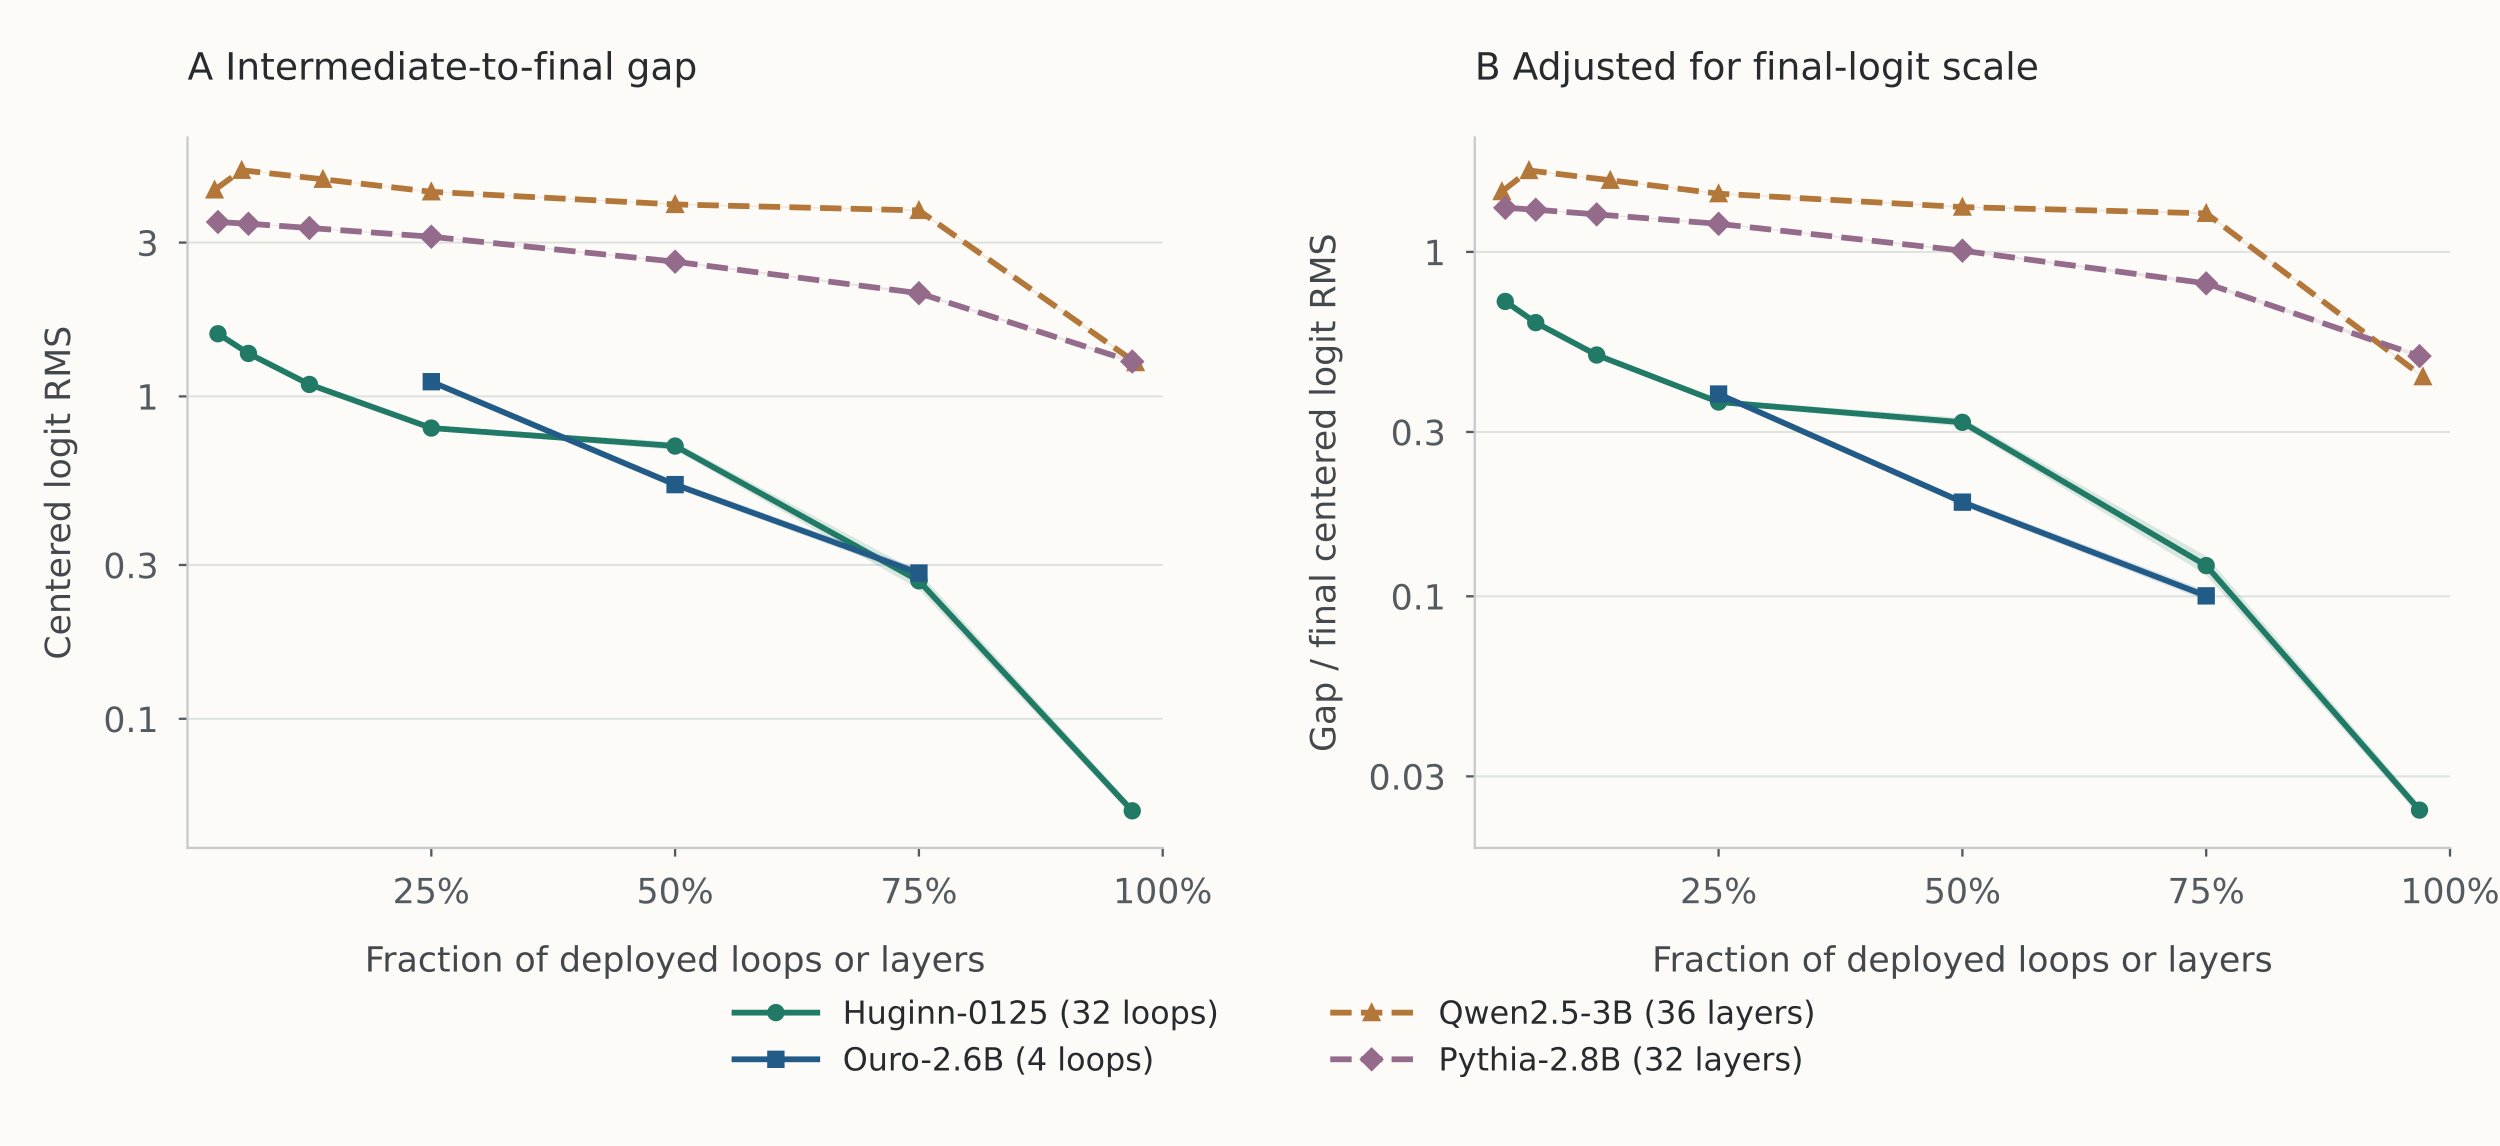
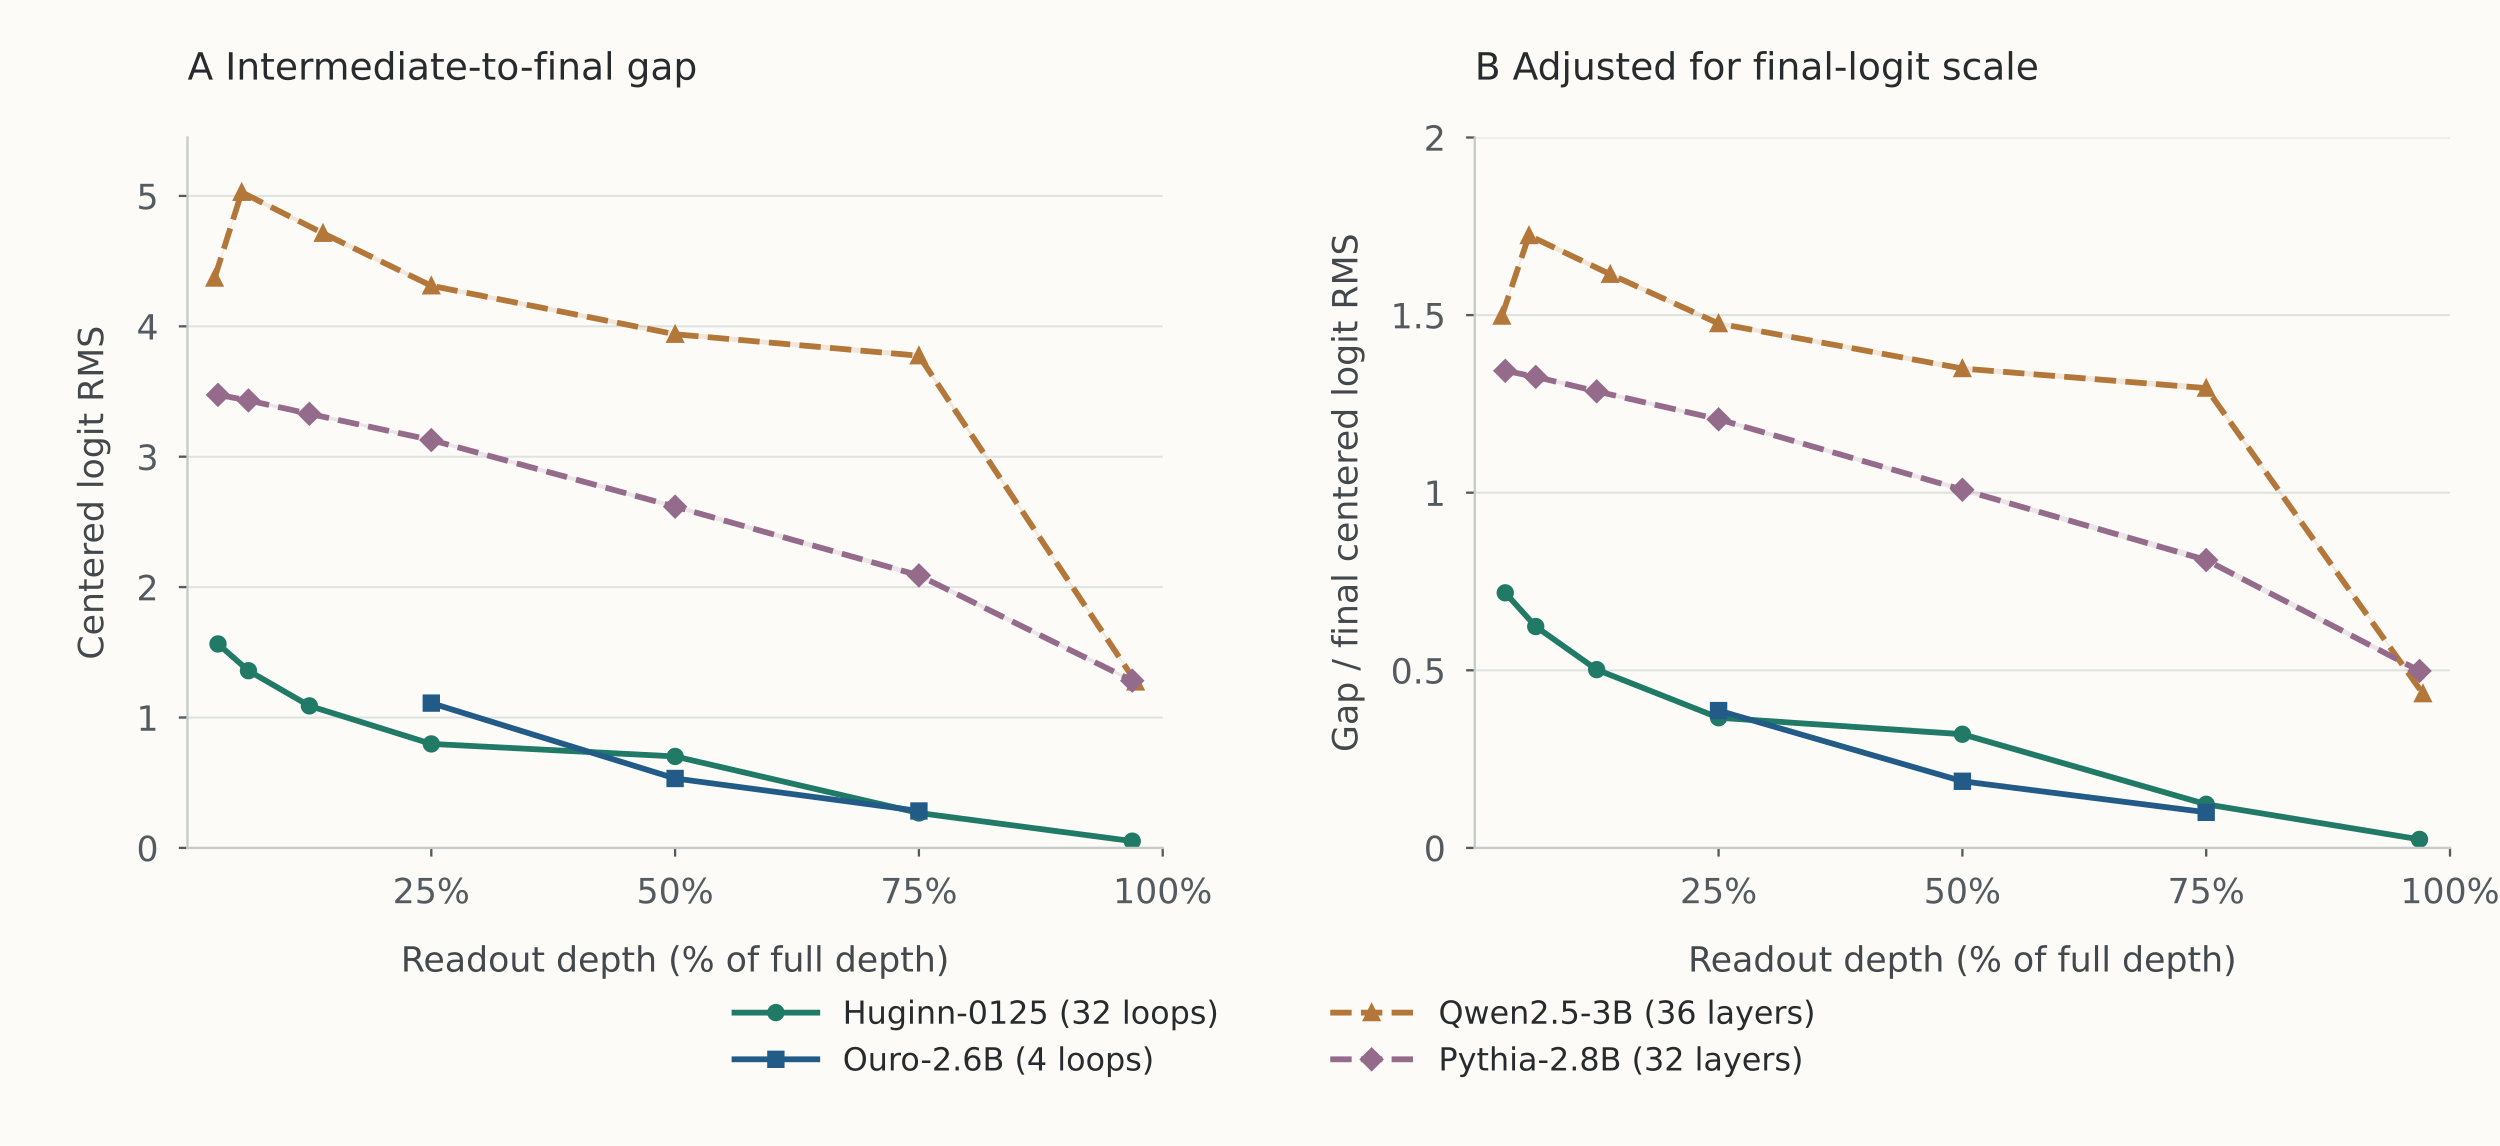
<svg xmlns="http://www.w3.org/2000/svg" xmlns:xlink="http://www.w3.org/1999/xlink" width="864pt" height="396pt" viewBox="0 0 864 396" version="1.1">
  <defs>
    <style type="text/css">*{stroke-linejoin: round; stroke-linecap: butt}</style>
  </defs>
  <g id="figure_1">
    <g id="patch_1">
      <path d="M 0 396 L 864 396 L 864 0 L 0 0 z " style="fill: #fcfbf8" />
    </g>
    <g id="axes_1">
      <g id="patch_2">
        <path d="M 64.8 293.04 L 401.834 293.04 L 401.834 47.52 L 64.8 47.52 z " style="fill: #fcfbf8" />
      </g>
      <g id="matplotlib.axis_1">
        <g id="xtick_1">
          <g id="line2d_1">
            <defs>
              <path id="m576aa7ca19" d="M 0 0 L 0 3 " style="stroke: #535b60; stroke-width: 0.8" />
            </defs>
            <g>
              <use xlink:href="#m576aa7ca19" x="149.059" y="293.04" style="fill: #535b60; stroke: #535b60; stroke-width: 0.8" />
            </g>
          </g>
          <g id="text_1">
            <text style="fill: #535b60; font: 12px 'DejaVu Sans'; text-anchor: middle" x="149.059" y="312.158" transform="rotate(-0 149.0586 312.1581)">25%</text>
          </g>
        </g>
        <g id="xtick_2">
          <g id="line2d_2">
            <g>
              <use xlink:href="#m576aa7ca19" x="233.317" y="293.04" style="fill: #535b60; stroke: #535b60; stroke-width: 0.8" />
            </g>
          </g>
          <g id="text_2">
            <text style="fill: #535b60; font: 12px 'DejaVu Sans'; text-anchor: middle" x="233.317" y="312.158" transform="rotate(-0 233.3172 312.1581)">50%</text>
          </g>
        </g>
        <g id="xtick_3">
          <g id="line2d_3">
            <g>
              <use xlink:href="#m576aa7ca19" x="317.576" y="293.04" style="fill: #535b60; stroke: #535b60; stroke-width: 0.8" />
            </g>
          </g>
          <g id="text_3">
            <text style="fill: #535b60; font: 12px 'DejaVu Sans'; text-anchor: middle" x="317.576" y="312.158" transform="rotate(-0 317.5759 312.1581)">75%</text>
          </g>
        </g>
        <g id="xtick_4">
          <g id="line2d_4">
            <g>
              <use xlink:href="#m576aa7ca19" x="401.834" y="293.04" style="fill: #535b60; stroke: #535b60; stroke-width: 0.8" />
            </g>
          </g>
          <g id="text_4">
            <text style="fill: #535b60; font: 12px 'DejaVu Sans'; text-anchor: middle" x="401.834" y="312.158" transform="rotate(-0 401.8345 312.1581)">100%</text>
          </g>
        </g>
        <g id="text_5">
-           <text style="fill: #42484c; font: 12px 'DejaVu Sans'; text-anchor: middle" x="233.317" y="335.772" transform="rotate(-0 233.3172 335.7719)">Fraction of deployed loops or layers</text>
+           <text style="fill: #42484c; font: 12px 'DejaVu Sans'; text-anchor: middle" x="233.317" y="335.772" transform="rotate(-0 233.3172 335.7719)">Readout depth (% of full depth)</text>
        </g>
      </g>
      <g id="matplotlib.axis_2">
        <g id="ytick_1">
          <g id="line2d_5">
-             <path d="M 64.8 248.42 L 401.834 248.42 " clip-path="url(#pea0a4c148f)" style="fill: none; stroke: #dfe3e0; stroke-width: 0.7; stroke-linecap: square" />
+             <path d="M 64.8 293.04 L 401.834 293.04 " clip-path="url(#pea0a4c148f)" style="fill: none; stroke: #dfe3e0; stroke-width: 0.7; stroke-linecap: square" />
          </g>
          <g id="line2d_6">
            <defs>
              <path id="m0e8bf85b99" d="M 0 0 L -3 0 " style="stroke: #535b60; stroke-width: 0.8" />
            </defs>
            <g>
-               <use xlink:href="#m0e8bf85b99" x="64.8" y="248.42" style="fill: #535b60; stroke: #535b60; stroke-width: 0.8" />
+               <use xlink:href="#m0e8bf85b99" x="64.8" y="293.04" style="fill: #535b60; stroke: #535b60; stroke-width: 0.8" />
            </g>
          </g>
          <g id="text_6">
-             <text style="fill: #535b60; font: 12px 'DejaVu Sans'; text-anchor: end" x="54.8" y="252.979" transform="rotate(-0 54.8 252.9794)">0.1</text>
+             <text style="fill: #535b60; font: 12px 'DejaVu Sans'; text-anchor: end" x="54.8" y="297.599" transform="rotate(-0 54.8 297.5991)">0</text>
          </g>
        </g>
        <g id="ytick_2">
          <g id="line2d_7">
-             <path d="M 64.8 195.256 L 401.834 195.256 " clip-path="url(#pea0a4c148f)" style="fill: none; stroke: #dfe3e0; stroke-width: 0.7; stroke-linecap: square" />
+             <path d="M 64.8 247.974 L 401.834 247.974 " clip-path="url(#pea0a4c148f)" style="fill: none; stroke: #dfe3e0; stroke-width: 0.7; stroke-linecap: square" />
          </g>
          <g id="line2d_8">
            <g>
-               <use xlink:href="#m0e8bf85b99" x="64.8" y="195.256" style="fill: #535b60; stroke: #535b60; stroke-width: 0.8" />
+               <use xlink:href="#m0e8bf85b99" x="64.8" y="247.974" style="fill: #535b60; stroke: #535b60; stroke-width: 0.8" />
            </g>
          </g>
          <g id="text_7">
-             <text style="fill: #535b60; font: 12px 'DejaVu Sans'; text-anchor: end" x="54.8" y="199.815" transform="rotate(-0 54.8 199.8151)">0.3</text>
+             <text style="fill: #535b60; font: 12px 'DejaVu Sans'; text-anchor: end" x="54.8" y="252.533" transform="rotate(-0 54.8 252.5334)">1</text>
          </g>
        </g>
        <g id="ytick_3">
          <g id="line2d_9">
-             <path d="M 64.8 136.993 L 401.834 136.993 " clip-path="url(#pea0a4c148f)" style="fill: none; stroke: #dfe3e0; stroke-width: 0.7; stroke-linecap: square" />
+             <path d="M 64.8 202.909 L 401.834 202.909 " clip-path="url(#pea0a4c148f)" style="fill: none; stroke: #dfe3e0; stroke-width: 0.7; stroke-linecap: square" />
          </g>
          <g id="line2d_10">
            <g>
-               <use xlink:href="#m0e8bf85b99" x="64.8" y="136.993" style="fill: #535b60; stroke: #535b60; stroke-width: 0.8" />
+               <use xlink:href="#m0e8bf85b99" x="64.8" y="202.909" style="fill: #535b60; stroke: #535b60; stroke-width: 0.8" />
            </g>
          </g>
          <g id="text_8">
-             <text style="fill: #535b60; font: 12px 'DejaVu Sans'; text-anchor: end" x="54.8" y="141.552" transform="rotate(-0 54.8 141.5521)">1</text>
+             <text style="fill: #535b60; font: 12px 'DejaVu Sans'; text-anchor: end" x="54.8" y="207.468" transform="rotate(-0 54.8 207.4678)">2</text>
          </g>
        </g>
        <g id="ytick_4">
          <g id="line2d_11">
-             <path d="M 64.8 83.829 L 401.834 83.829 " clip-path="url(#pea0a4c148f)" style="fill: none; stroke: #dfe3e0; stroke-width: 0.7; stroke-linecap: square" />
+             <path d="M 64.8 157.843 L 401.834 157.843 " clip-path="url(#pea0a4c148f)" style="fill: none; stroke: #dfe3e0; stroke-width: 0.7; stroke-linecap: square" />
          </g>
          <g id="line2d_12">
            <g>
-               <use xlink:href="#m0e8bf85b99" x="64.8" y="83.829" style="fill: #535b60; stroke: #535b60; stroke-width: 0.8" />
+               <use xlink:href="#m0e8bf85b99" x="64.8" y="157.843" style="fill: #535b60; stroke: #535b60; stroke-width: 0.8" />
            </g>
          </g>
          <g id="text_9">
-             <text style="fill: #535b60; font: 12px 'DejaVu Sans'; text-anchor: end" x="54.8" y="88.388" transform="rotate(-0 54.8 88.38781)">3</text>
-           </g>
-         </g>
-         <g id="text_10">
-           <text style="fill: #42484c; font: 12px 'DejaVu Sans'; text-anchor: middle" x="24.221" y="170.28" transform="rotate(-90 24.22062 170.28)">Centered logit RMS</text>
+             <text style="fill: #535b60; font: 12px 'DejaVu Sans'; text-anchor: end" x="54.8" y="162.402" transform="rotate(-0 54.8 162.4022)">3</text>
+           </g>
+         </g>
+         <g id="ytick_5">
+           <g id="line2d_13">
+             <path d="M 64.8 112.778 L 401.834 112.778 " clip-path="url(#pea0a4c148f)" style="fill: none; stroke: #dfe3e0; stroke-width: 0.7; stroke-linecap: square" />
+           </g>
+           <g id="line2d_14">
+             <g>
+               <use xlink:href="#m0e8bf85b99" x="64.8" y="112.778" style="fill: #535b60; stroke: #535b60; stroke-width: 0.8" />
+             </g>
+           </g>
+           <g id="text_10">
+             <text style="fill: #535b60; font: 12px 'DejaVu Sans'; text-anchor: end" x="54.8" y="117.337" transform="rotate(-0 54.8 117.3366)">4</text>
+           </g>
+         </g>
+         <g id="ytick_6">
+           <g id="line2d_15">
+             <path d="M 64.8 67.712 L 401.834 67.712 " clip-path="url(#pea0a4c148f)" style="fill: none; stroke: #dfe3e0; stroke-width: 0.7; stroke-linecap: square" />
+           </g>
+           <g id="line2d_16">
+             <g>
+               <use xlink:href="#m0e8bf85b99" x="64.8" y="67.712" style="fill: #535b60; stroke: #535b60; stroke-width: 0.8" />
+             </g>
+           </g>
+           <g id="text_11">
+             <text style="fill: #535b60; font: 12px 'DejaVu Sans'; text-anchor: end" x="54.8" y="72.271" transform="rotate(-0 54.8 72.27095)">5</text>
+           </g>
+         </g>
+         <g id="text_12">
+           <text style="fill: #42484c; font: 12px 'DejaVu Sans'; text-anchor: middle" x="35.669" y="170.28" transform="rotate(-90 35.66938 170.28)">Centered logit RMS</text>
        </g>
      </g>
      <g id="PolyCollection_1">
        <defs>
-           <path id="m147c9a5263" d="M 75.332 -281.026 L 75.332 -280.293 L 85.865 -273.525 L 106.929 -262.667 L 149.059 -247.295 L 233.317 -240.513 L 317.576 -192.363 L 391.302 -114.12 L 391.302 -117.475 L 391.302 -117.475 L 317.576 -198.223 L 233.317 -243.226 L 149.059 -248.825 L 106.929 -263.603 L 85.865 -274.187 L 75.332 -281.026 z " />
-         </defs>
-         <g clip-path="url(#pea0a4c148f)">
-           <use xlink:href="#m147c9a5263" x="0" y="396" style="fill: #207a65; fill-opacity: 0.16" />
+           <path id="mc1f8fd9d99" d="M 75.332 -173.992 L 75.332 -172.924 L 85.865 -163.793 L 106.929 -151.566 L 149.059 -138.338 L 233.317 -133.712 L 317.576 -114.33 L 391.302 -105.217 L 391.302 -105.379 L 391.302 -105.379 L 317.576 -115.793 L 233.317 -135.485 L 149.059 -139.475 L 106.929 -152.516 L 85.865 -164.631 L 75.332 -173.992 z " />
+         </defs>
+         <g clip-path="url(#pea0a4c148f)">
+           <use xlink:href="#mc1f8fd9d99" x="0" y="396" style="fill: #207a65; fill-opacity: 0.16" />
        </g>
      </g>
      <g id="PolyCollection_2">
        <defs>
-           <path id="m3197f62af7" d="M 149.059 -264.971 L 149.059 -263.186 L 233.317 -227.33 L 317.576 -196.411 L 317.576 -199.531 L 317.576 -199.531 L 233.317 -229.707 L 149.059 -264.971 z " />
-         </defs>
-         <g clip-path="url(#pea0a4c148f)">
-           <use xlink:href="#m3197f62af7" x="0" y="396" style="fill: #225b87; fill-opacity: 0.16" />
+           <path id="m5e8a282610" d="M 149.059 -153.937 L 149.059 -152.09 L 233.317 -126.379 L 317.576 -115.322 L 317.576 -116.145 L 317.576 -116.145 L 233.317 -127.558 L 149.059 -153.937 z " />
+         </defs>
+         <g clip-path="url(#pea0a4c148f)">
+           <use xlink:href="#m5e8a282610" x="0" y="396" style="fill: #225b87; fill-opacity: 0.16" />
        </g>
      </g>
      <g id="PolyCollection_3">
        <defs>
-           <path id="m3f67c6eafe" d="M 74.162 -330.546 L 74.162 -330.21 L 83.524 -337.001 L 111.61 -333.86 L 149.059 -329.525 L 233.317 -325.13 L 317.576 -323.031 L 392.472 -270.305 L 392.472 -271.096 L 392.472 -271.096 L 317.576 -323.552 L 233.317 -325.573 L 149.059 -329.904 L 111.61 -334.219 L 83.524 -337.32 L 74.162 -330.546 z " />
-         </defs>
-         <g clip-path="url(#pea0a4c148f)">
-           <use xlink:href="#m3f67c6eafe" x="0" y="396" style="fill: #b4773a; fill-opacity: 0.16" />
+           <path id="m3370ef9579" d="M 74.162 -300.597 L 74.162 -299.229 L 83.524 -328.8 L 111.61 -314.605 L 149.059 -296.472 L 233.317 -279.671 L 317.576 -272.17 L 392.472 -159.877 L 392.472 -160.815 L 392.472 -160.815 L 317.576 -274.001 L 233.317 -281.296 L 149.059 -297.994 L 111.61 -316.181 L 83.524 -330.293 L 74.162 -300.597 z " />
+         </defs>
+         <g clip-path="url(#pea0a4c148f)">
+           <use xlink:href="#m3370ef9579" x="0" y="396" style="fill: #b4773a; fill-opacity: 0.16" />
        </g>
      </g>
      <g id="PolyCollection_4">
        <defs>
-           <path id="m22d74411c3" d="M 75.332 -319.447 L 75.332 -319.104 L 85.865 -318.498 L 106.929 -317.012 L 149.059 -313.985 L 233.317 -305.257 L 317.576 -294.242 L 391.302 -270.571 L 391.302 -271.551 L 391.302 -271.551 L 317.576 -295.126 L 233.317 -305.859 L 149.059 -314.397 L 106.929 -317.4 L 85.865 -318.849 L 75.332 -319.447 z " />
-         </defs>
-         <g clip-path="url(#pea0a4c148f)">
-           <use xlink:href="#m22d74411c3" x="0" y="396" style="fill: #956b8b; fill-opacity: 0.16" />
-         </g>
-       </g>
-       <g id="line2d_13">
-         <path d="M 75.332 115.341 L 85.865 122.149 L 106.929 132.863 L 149.059 147.939 L 233.317 154.158 L 317.576 200.748 L 391.302 280.224 " clip-path="url(#pea0a4c148f)" style="fill: none; stroke: #207a65; stroke-width: 2; stroke-linecap: square" />
+           <path id="me483a95f0e" d="M 75.332 -260.091 L 75.332 -258.983 L 85.865 -257.04 L 106.929 -252.382 L 149.059 -243.32 L 233.317 -220.156 L 317.576 -196.299 L 391.302 -160.19 L 391.302 -161.361 L 391.302 -161.361 L 317.576 -198.019 L 233.317 -221.623 L 149.059 -244.52 L 106.929 -253.584 L 85.865 -258.162 L 75.332 -260.091 z " />
+         </defs>
+         <g clip-path="url(#pea0a4c148f)">
+           <use xlink:href="#me483a95f0e" x="0" y="396" style="fill: #956b8b; fill-opacity: 0.16" />
+         </g>
+       </g>
+       <g id="line2d_17">
+         <path d="M 75.332 222.545 L 85.865 231.796 L 106.929 243.959 L 149.059 257.098 L 233.317 261.432 L 317.576 280.971 L 391.302 290.704 " clip-path="url(#pea0a4c148f)" style="fill: none; stroke: #207a65; stroke-width: 2; stroke-linecap: square" />
        <defs>
          <path id="m0183278694" d="M 0 2.5 C 0.663 2.5 1.299 2.237 1.768 1.768 C 2.237 1.299 2.5 0.663 2.5 0 C 2.5 -0.663 2.237 -1.299 1.768 -1.768 C 1.299 -2.237 0.663 -2.5 0 -2.5 C -0.663 -2.5 -1.299 -2.237 -1.768 -1.768 C -2.237 -1.299 -2.5 -0.663 -2.5 0 C -2.5 0.663 -2.237 1.299 -1.768 1.768 C -1.299 2.237 -0.663 2.5 0 2.5 z " style="stroke: #207a65" />
        </defs>
        <g clip-path="url(#pea0a4c148f)">
-           <use xlink:href="#m0183278694" x="75.332" y="115.341" style="fill: #207a65; stroke: #207a65" />
-           <use xlink:href="#m0183278694" x="85.865" y="122.149" style="fill: #207a65; stroke: #207a65" />
-           <use xlink:href="#m0183278694" x="106.929" y="132.863" style="fill: #207a65; stroke: #207a65" />
-           <use xlink:href="#m0183278694" x="149.059" y="147.939" style="fill: #207a65; stroke: #207a65" />
-           <use xlink:href="#m0183278694" x="233.317" y="154.158" style="fill: #207a65; stroke: #207a65" />
-           <use xlink:href="#m0183278694" x="317.576" y="200.748" style="fill: #207a65; stroke: #207a65" />
-           <use xlink:href="#m0183278694" x="391.302" y="280.224" style="fill: #207a65; stroke: #207a65" />
-         </g>
-       </g>
-       <g id="line2d_14">
-         <path d="M 149.059 131.921 L 233.317 167.485 L 317.576 198.043 " clip-path="url(#pea0a4c148f)" style="fill: none; stroke: #225b87; stroke-width: 2; stroke-linecap: square" />
+           <use xlink:href="#m0183278694" x="75.332" y="222.545" style="fill: #207a65; stroke: #207a65" />
+           <use xlink:href="#m0183278694" x="85.865" y="231.796" style="fill: #207a65; stroke: #207a65" />
+           <use xlink:href="#m0183278694" x="106.929" y="243.959" style="fill: #207a65; stroke: #207a65" />
+           <use xlink:href="#m0183278694" x="149.059" y="257.098" style="fill: #207a65; stroke: #207a65" />
+           <use xlink:href="#m0183278694" x="233.317" y="261.432" style="fill: #207a65; stroke: #207a65" />
+           <use xlink:href="#m0183278694" x="317.576" y="280.971" style="fill: #207a65; stroke: #207a65" />
+           <use xlink:href="#m0183278694" x="391.302" y="290.704" style="fill: #207a65; stroke: #207a65" />
+         </g>
+       </g>
+       <g id="line2d_18">
+         <path d="M 149.059 242.995 L 233.317 269.041 L 317.576 280.277 " clip-path="url(#pea0a4c148f)" style="fill: none; stroke: #225b87; stroke-width: 2; stroke-linecap: square" />
        <defs>
          <path id="m7ed731a2b8" d="M -2.5 2.5 L 2.5 2.5 L 2.5 -2.5 L -2.5 -2.5 z " style="stroke: #225b87; stroke-linejoin: miter" />
        </defs>
        <g clip-path="url(#pea0a4c148f)">
-           <use xlink:href="#m7ed731a2b8" x="149.059" y="131.921" style="fill: #225b87; stroke: #225b87; stroke-linejoin: miter" />
-           <use xlink:href="#m7ed731a2b8" x="233.317" y="167.485" style="fill: #225b87; stroke: #225b87; stroke-linejoin: miter" />
-           <use xlink:href="#m7ed731a2b8" x="317.576" y="198.043" style="fill: #225b87; stroke: #225b87; stroke-linejoin: miter" />
-         </g>
-       </g>
-       <g id="line2d_15">
-         <path d="M 74.162 65.625 L 83.524 58.838 L 111.61 61.961 L 149.059 66.287 L 233.317 70.65 L 317.576 72.714 L 392.472 125.309 " clip-path="url(#pea0a4c148f)" style="fill: none; stroke-dasharray: 7.4,3.2; stroke-dashoffset: 0; stroke: #b4773a; stroke-width: 2" />
+           <use xlink:href="#m7ed731a2b8" x="149.059" y="242.995" style="fill: #225b87; stroke: #225b87; stroke-linejoin: miter" />
+           <use xlink:href="#m7ed731a2b8" x="233.317" y="269.041" style="fill: #225b87; stroke: #225b87; stroke-linejoin: miter" />
+           <use xlink:href="#m7ed731a2b8" x="317.576" y="280.277" style="fill: #225b87; stroke: #225b87; stroke-linejoin: miter" />
+         </g>
+       </g>
+       <g id="line2d_19">
+         <path d="M 74.162 96.1 L 83.524 66.447 L 111.61 80.61 L 149.059 98.773 L 233.317 115.522 L 317.576 122.937 L 392.472 235.667 " clip-path="url(#pea0a4c148f)" style="fill: none; stroke-dasharray: 7.4,3.2; stroke-dashoffset: 0; stroke: #b4773a; stroke-width: 2" />
        <defs>
          <path id="md935c68226" d="M 0 -2.5 L -2.5 2.5 L 2.5 2.5 z " style="stroke: #b4773a; stroke-linejoin: miter" />
        </defs>
        <g clip-path="url(#pea0a4c148f)">
-           <use xlink:href="#md935c68226" x="74.162" y="65.625" style="fill: #b4773a; stroke: #b4773a; stroke-linejoin: miter" />
-           <use xlink:href="#md935c68226" x="83.524" y="58.838" style="fill: #b4773a; stroke: #b4773a; stroke-linejoin: miter" />
-           <use xlink:href="#md935c68226" x="111.61" y="61.961" style="fill: #b4773a; stroke: #b4773a; stroke-linejoin: miter" />
-           <use xlink:href="#md935c68226" x="149.059" y="66.287" style="fill: #b4773a; stroke: #b4773a; stroke-linejoin: miter" />
-           <use xlink:href="#md935c68226" x="233.317" y="70.65" style="fill: #b4773a; stroke: #b4773a; stroke-linejoin: miter" />
-           <use xlink:href="#md935c68226" x="317.576" y="72.714" style="fill: #b4773a; stroke: #b4773a; stroke-linejoin: miter" />
-           <use xlink:href="#md935c68226" x="392.472" y="125.309" style="fill: #b4773a; stroke: #b4773a; stroke-linejoin: miter" />
-         </g>
-       </g>
-       <g id="line2d_16">
-         <path d="M 75.332 76.727 L 85.865 77.327 L 106.929 78.794 L 149.059 81.808 L 233.317 90.441 L 317.576 101.326 L 391.302 124.95 " clip-path="url(#pea0a4c148f)" style="fill: none; stroke-dasharray: 7.4,3.2; stroke-dashoffset: 0; stroke: #956b8b; stroke-width: 2" />
+           <use xlink:href="#md935c68226" x="74.162" y="96.1" style="fill: #b4773a; stroke: #b4773a; stroke-linejoin: miter" />
+           <use xlink:href="#md935c68226" x="83.524" y="66.447" style="fill: #b4773a; stroke: #b4773a; stroke-linejoin: miter" />
+           <use xlink:href="#md935c68226" x="111.61" y="80.61" style="fill: #b4773a; stroke: #b4773a; stroke-linejoin: miter" />
+           <use xlink:href="#md935c68226" x="149.059" y="98.773" style="fill: #b4773a; stroke: #b4773a; stroke-linejoin: miter" />
+           <use xlink:href="#md935c68226" x="233.317" y="115.522" style="fill: #b4773a; stroke: #b4773a; stroke-linejoin: miter" />
+           <use xlink:href="#md935c68226" x="317.576" y="122.937" style="fill: #b4773a; stroke: #b4773a; stroke-linejoin: miter" />
+           <use xlink:href="#md935c68226" x="392.472" y="235.667" style="fill: #b4773a; stroke: #b4773a; stroke-linejoin: miter" />
+         </g>
+       </g>
+       <g id="line2d_20">
+         <path d="M 75.332 136.472 L 85.865 138.401 L 106.929 143.021 L 149.059 152.079 L 233.317 175.109 L 317.576 198.865 L 391.302 235.24 " clip-path="url(#pea0a4c148f)" style="fill: none; stroke-dasharray: 7.4,3.2; stroke-dashoffset: 0; stroke: #956b8b; stroke-width: 2" />
        <defs>
          <path id="m86dfc3610e" d="M -0 3.536 L 3.536 0 L 0 -3.536 L -3.536 -0 z " style="stroke: #956b8b; stroke-linejoin: miter" />
        </defs>
        <g clip-path="url(#pea0a4c148f)">
-           <use xlink:href="#m86dfc3610e" x="75.332" y="76.727" style="fill: #956b8b; stroke: #956b8b; stroke-linejoin: miter" />
-           <use xlink:href="#m86dfc3610e" x="85.865" y="77.327" style="fill: #956b8b; stroke: #956b8b; stroke-linejoin: miter" />
-           <use xlink:href="#m86dfc3610e" x="106.929" y="78.794" style="fill: #956b8b; stroke: #956b8b; stroke-linejoin: miter" />
-           <use xlink:href="#m86dfc3610e" x="149.059" y="81.808" style="fill: #956b8b; stroke: #956b8b; stroke-linejoin: miter" />
-           <use xlink:href="#m86dfc3610e" x="233.317" y="90.441" style="fill: #956b8b; stroke: #956b8b; stroke-linejoin: miter" />
-           <use xlink:href="#m86dfc3610e" x="317.576" y="101.326" style="fill: #956b8b; stroke: #956b8b; stroke-linejoin: miter" />
-           <use xlink:href="#m86dfc3610e" x="391.302" y="124.95" style="fill: #956b8b; stroke: #956b8b; stroke-linejoin: miter" />
+           <use xlink:href="#m86dfc3610e" x="75.332" y="136.472" style="fill: #956b8b; stroke: #956b8b; stroke-linejoin: miter" />
+           <use xlink:href="#m86dfc3610e" x="85.865" y="138.401" style="fill: #956b8b; stroke: #956b8b; stroke-linejoin: miter" />
+           <use xlink:href="#m86dfc3610e" x="106.929" y="143.021" style="fill: #956b8b; stroke: #956b8b; stroke-linejoin: miter" />
+           <use xlink:href="#m86dfc3610e" x="149.059" y="152.079" style="fill: #956b8b; stroke: #956b8b; stroke-linejoin: miter" />
+           <use xlink:href="#m86dfc3610e" x="233.317" y="175.109" style="fill: #956b8b; stroke: #956b8b; stroke-linejoin: miter" />
+           <use xlink:href="#m86dfc3610e" x="317.576" y="198.865" style="fill: #956b8b; stroke: #956b8b; stroke-linejoin: miter" />
+           <use xlink:href="#m86dfc3610e" x="391.302" y="235.24" style="fill: #956b8b; stroke: #956b8b; stroke-linejoin: miter" />
        </g>
      </g>
      <g id="patch_3">
        <path d="M 64.8 293.04 L 64.8 47.52 " style="fill: none; stroke: #c6cbc9; stroke-width: 0.8; stroke-linejoin: miter; stroke-linecap: square" />
      </g>
      <g id="patch_4">
        <path d="M 64.8 293.04 L 401.834 293.04 " style="fill: none; stroke: #c6cbc9; stroke-width: 0.8; stroke-linejoin: miter; stroke-linecap: square" />
      </g>
-       <g id="text_11">
+       <g id="text_13">
        <text style="fill: #282b2d; font: 500 13px 'DejaVu Sans'; text-anchor: start" x="64.8" y="27.52" transform="rotate(-0 64.8 27.52)">A  Intermediate-to-final gap</text>
      </g>
    </g>
    <g id="axes_2">
      <g id="patch_5">
        <path d="M 509.686 293.04 L 846.72 293.04 L 846.72 47.52 L 509.686 47.52 z " style="fill: #fcfbf8" />
      </g>
      <g id="matplotlib.axis_3">
        <g id="xtick_5">
-           <g id="line2d_17">
+           <g id="line2d_21">
            <g>
              <use xlink:href="#m576aa7ca19" x="593.944" y="293.04" style="fill: #535b60; stroke: #535b60; stroke-width: 0.8" />
            </g>
          </g>
-           <g id="text_12">
+           <g id="text_14">
            <text style="fill: #535b60; font: 12px 'DejaVu Sans'; text-anchor: middle" x="593.944" y="312.158" transform="rotate(-0 593.9441 312.1581)">25%</text>
          </g>
        </g>
        <g id="xtick_6">
-           <g id="line2d_18">
+           <g id="line2d_22">
            <g>
              <use xlink:href="#m576aa7ca19" x="678.203" y="293.04" style="fill: #535b60; stroke: #535b60; stroke-width: 0.8" />
            </g>
          </g>
-           <g id="text_13">
+           <g id="text_15">
            <text style="fill: #535b60; font: 12px 'DejaVu Sans'; text-anchor: middle" x="678.203" y="312.158" transform="rotate(-0 678.2028 312.1581)">50%</text>
          </g>
        </g>
        <g id="xtick_7">
-           <g id="line2d_19">
+           <g id="line2d_23">
            <g>
              <use xlink:href="#m576aa7ca19" x="762.461" y="293.04" style="fill: #535b60; stroke: #535b60; stroke-width: 0.8" />
            </g>
          </g>
-           <g id="text_14">
+           <g id="text_16">
            <text style="fill: #535b60; font: 12px 'DejaVu Sans'; text-anchor: middle" x="762.461" y="312.158" transform="rotate(-0 762.4614 312.1581)">75%</text>
          </g>
        </g>
        <g id="xtick_8">
-           <g id="line2d_20">
+           <g id="line2d_24">
            <g>
              <use xlink:href="#m576aa7ca19" x="846.72" y="293.04" style="fill: #535b60; stroke: #535b60; stroke-width: 0.8" />
            </g>
          </g>
-           <g id="text_15">
+           <g id="text_17">
            <text style="fill: #535b60; font: 12px 'DejaVu Sans'; text-anchor: middle" x="846.72" y="312.158" transform="rotate(-0 846.72 312.1581)">100%</text>
          </g>
        </g>
-         <g id="text_16">
-           <text style="fill: #42484c; font: 12px 'DejaVu Sans'; text-anchor: middle" x="678.203" y="335.772" transform="rotate(-0 678.2028 335.7719)">Fraction of deployed loops or layers</text>
+         <g id="text_18">
+           <text style="fill: #42484c; font: 12px 'DejaVu Sans'; text-anchor: middle" x="678.203" y="335.772" transform="rotate(-0 678.2028 335.7719)">Readout depth (% of full depth)</text>
        </g>
      </g>
      <g id="matplotlib.axis_4">
-         <g id="ytick_5">
-           <g id="line2d_21">
-             <path d="M 509.686 268.307 L 846.72 268.307 " clip-path="url(#p96629db957)" style="fill: none; stroke: #dfe3e0; stroke-width: 0.7; stroke-linecap: square" />
-           </g>
-           <g id="line2d_22">
-             <g>
-               <use xlink:href="#m0e8bf85b99" x="509.686" y="268.307" style="fill: #535b60; stroke: #535b60; stroke-width: 0.8" />
-             </g>
-           </g>
-           <g id="text_17">
-             <text style="fill: #535b60; font: 12px 'DejaVu Sans'; text-anchor: end" x="499.686" y="272.866" transform="rotate(-0 499.6855 272.8661)">0.03</text>
-           </g>
-         </g>
-         <g id="ytick_6">
-           <g id="line2d_23">
-             <path d="M 509.686 206.078 L 846.72 206.078 " clip-path="url(#p96629db957)" style="fill: none; stroke: #dfe3e0; stroke-width: 0.7; stroke-linecap: square" />
-           </g>
-           <g id="line2d_24">
-             <g>
-               <use xlink:href="#m0e8bf85b99" x="509.686" y="206.078" style="fill: #535b60; stroke: #535b60; stroke-width: 0.8" />
-             </g>
-           </g>
-           <g id="text_18">
-             <text style="fill: #535b60; font: 12px 'DejaVu Sans'; text-anchor: end" x="499.686" y="210.637" transform="rotate(-0 499.6855 210.6366)">0.1</text>
-           </g>
-         </g>
        <g id="ytick_7">
          <g id="line2d_25">
-             <path d="M 509.686 149.294 L 846.72 149.294 " clip-path="url(#p96629db957)" style="fill: none; stroke: #dfe3e0; stroke-width: 0.7; stroke-linecap: square" />
+             <path d="M 509.686 293.04 L 846.72 293.04 " clip-path="url(#p96629db957)" style="fill: none; stroke: #dfe3e0; stroke-width: 0.7; stroke-linecap: square" />
          </g>
          <g id="line2d_26">
            <g>
-               <use xlink:href="#m0e8bf85b99" x="509.686" y="149.294" style="fill: #535b60; stroke: #535b60; stroke-width: 0.8" />
+               <use xlink:href="#m0e8bf85b99" x="509.686" y="293.04" style="fill: #535b60; stroke: #535b60; stroke-width: 0.8" />
            </g>
          </g>
          <g id="text_19">
-             <text style="fill: #535b60; font: 12px 'DejaVu Sans'; text-anchor: end" x="499.686" y="153.853" transform="rotate(-0 499.6855 153.8528)">0.3</text>
+             <text style="fill: #535b60; font: 12px 'DejaVu Sans'; text-anchor: end" x="499.686" y="297.599" transform="rotate(-0 499.6855 297.5991)">0</text>
          </g>
        </g>
        <g id="ytick_8">
          <g id="line2d_27">
-             <path d="M 509.686 87.064 L 846.72 87.064 " clip-path="url(#p96629db957)" style="fill: none; stroke: #dfe3e0; stroke-width: 0.7; stroke-linecap: square" />
+             <path d="M 509.686 231.66 L 846.72 231.66 " clip-path="url(#p96629db957)" style="fill: none; stroke: #dfe3e0; stroke-width: 0.7; stroke-linecap: square" />
          </g>
          <g id="line2d_28">
            <g>
-               <use xlink:href="#m0e8bf85b99" x="509.686" y="87.064" style="fill: #535b60; stroke: #535b60; stroke-width: 0.8" />
+               <use xlink:href="#m0e8bf85b99" x="509.686" y="231.66" style="fill: #535b60; stroke: #535b60; stroke-width: 0.8" />
            </g>
          </g>
          <g id="text_20">
-             <text style="fill: #535b60; font: 12px 'DejaVu Sans'; text-anchor: end" x="499.686" y="91.623" transform="rotate(-0 499.6855 91.62325)">1</text>
-           </g>
-         </g>
-         <g id="text_21">
-           <text style="fill: #42484c; font: 12px 'DejaVu Sans'; text-anchor: middle" x="461.471" y="170.28" transform="rotate(-90 461.4711 170.28)">Gap / final centered logit RMS</text>
+             <text style="fill: #535b60; font: 12px 'DejaVu Sans'; text-anchor: end" x="499.686" y="236.219" transform="rotate(-0 499.6855 236.2191)">0.5</text>
+           </g>
+         </g>
+         <g id="ytick_9">
+           <g id="line2d_29">
+             <path d="M 509.686 170.28 L 846.72 170.28 " clip-path="url(#p96629db957)" style="fill: none; stroke: #dfe3e0; stroke-width: 0.7; stroke-linecap: square" />
+           </g>
+           <g id="line2d_30">
+             <g>
+               <use xlink:href="#m0e8bf85b99" x="509.686" y="170.28" style="fill: #535b60; stroke: #535b60; stroke-width: 0.8" />
+             </g>
+           </g>
+           <g id="text_21">
+             <text style="fill: #535b60; font: 12px 'DejaVu Sans'; text-anchor: end" x="499.686" y="174.839" transform="rotate(-0 499.6855 174.8391)">1</text>
+           </g>
+         </g>
+         <g id="ytick_10">
+           <g id="line2d_31">
+             <path d="M 509.686 108.9 L 846.72 108.9 " clip-path="url(#p96629db957)" style="fill: none; stroke: #dfe3e0; stroke-width: 0.7; stroke-linecap: square" />
+           </g>
+           <g id="line2d_32">
+             <g>
+               <use xlink:href="#m0e8bf85b99" x="509.686" y="108.9" style="fill: #535b60; stroke: #535b60; stroke-width: 0.8" />
+             </g>
+           </g>
+           <g id="text_22">
+             <text style="fill: #535b60; font: 12px 'DejaVu Sans'; text-anchor: end" x="499.686" y="113.459" transform="rotate(-0 499.6855 113.4591)">1.5</text>
+           </g>
+         </g>
+         <g id="ytick_11">
+           <g id="line2d_33">
+             <path d="M 509.686 47.52 L 846.72 47.52 " clip-path="url(#p96629db957)" style="fill: none; stroke: #dfe3e0; stroke-width: 0.7; stroke-linecap: square" />
+           </g>
+           <g id="line2d_34">
+             <g>
+               <use xlink:href="#m0e8bf85b99" x="509.686" y="47.52" style="fill: #535b60; stroke: #535b60; stroke-width: 0.8" />
+             </g>
+           </g>
+           <g id="text_23">
+             <text style="fill: #535b60; font: 12px 'DejaVu Sans'; text-anchor: end" x="499.686" y="52.079" transform="rotate(-0 499.6855 52.07906)">2</text>
+           </g>
+         </g>
+         <g id="text_24">
+           <text style="fill: #42484c; font: 12px 'DejaVu Sans'; text-anchor: middle" x="469.106" y="170.28" transform="rotate(-90 469.1061 170.28)">Gap / final centered logit RMS</text>
        </g>
      </g>
      <g id="PolyCollection_5">
        <defs>
-           <path id="m0151433e2a" d="M 520.218 -292.397 L 520.218 -291.254 L 530.75 -283.917 L 551.815 -272.589 L 593.944 -256.16 L 678.203 -248.574 L 762.461 -197.302 L 836.188 -114.12 L 836.188 -117.998 L 836.188 -117.998 L 762.461 -203.806 L 678.203 -251.564 L 593.944 -257.983 L 551.815 -274.025 L 530.75 -285.103 L 520.218 -292.397 z " />
-         </defs>
-         <g clip-path="url(#p96629db957)">
-           <use xlink:href="#m0151433e2a" x="0" y="396" style="fill: #207a65; fill-opacity: 0.16" />
+           <path id="m2b61b8c6fa" d="M 520.218 -192.103 L 520.218 -190.153 L 530.75 -178.615 L 551.815 -163.725 L 593.944 -147.18 L 678.203 -141.143 L 762.461 -117.12 L 836.188 -105.792 L 836.188 -106.013 L 836.188 -106.013 L 762.461 -119.019 L 678.203 -143.417 L 593.944 -148.767 L 551.815 -165.437 L 530.75 -180.371 L 520.218 -192.103 z " />
+         </defs>
+         <g clip-path="url(#p96629db957)">
+           <use xlink:href="#m2b61b8c6fa" x="0" y="396" style="fill: #207a65; fill-opacity: 0.16" />
        </g>
      </g>
      <g id="PolyCollection_6">
        <defs>
-           <path id="m1ddc350882" d="M 593.944 -260.703 L 593.944 -258.914 L 678.203 -221.21 L 762.461 -188.376 L 762.461 -191.806 L 762.461 -191.806 L 678.203 -223.717 L 593.944 -260.703 z " />
-         </defs>
-         <g clip-path="url(#p96629db957)">
-           <use xlink:href="#m1ddc350882" x="0" y="396" style="fill: #225b87; fill-opacity: 0.16" />
+           <path id="m0c87264e64" d="M 593.944 -151.242 L 593.944 -149.6 L 678.203 -125.448 L 762.461 -114.874 L 762.461 -115.692 L 762.461 -115.692 L 678.203 -126.566 L 593.944 -151.242 z " />
+         </defs>
+         <g clip-path="url(#p96629db957)">
+           <use xlink:href="#m0c87264e64" x="0" y="396" style="fill: #225b87; fill-opacity: 0.16" />
        </g>
      </g>
      <g id="PolyCollection_7">
        <defs>
-           <path id="m66129a3139" d="M 519.048 -329.995 L 519.048 -329.6 L 528.41 -336.862 L 556.496 -333.492 L 593.944 -328.854 L 678.203 -324.163 L 762.461 -321.966 L 837.358 -265.478 L 837.358 -266.147 L 837.358 -266.147 L 762.461 -322.596 L 678.203 -324.702 L 593.944 -329.288 L 556.496 -333.936 L 528.41 -337.32 L 519.048 -329.995 z " />
-         </defs>
-         <g clip-path="url(#p96629db957)">
-           <use xlink:href="#m66129a3139" x="0" y="396" style="fill: #b4773a; fill-opacity: 0.16" />
+           <path id="m85b382e4f1" d="M 519.048 -287.464 L 519.048 -286.057 L 528.41 -313.679 L 556.496 -300.377 L 593.944 -283.436 L 678.203 -267.778 L 762.461 -260.917 L 837.358 -155.915 L 837.358 -156.605 L 837.358 -156.605 L 762.461 -262.856 L 678.203 -269.505 L 593.944 -284.958 L 556.496 -302.082 L 528.41 -315.555 L 519.048 -287.464 z " />
+         </defs>
+         <g clip-path="url(#p96629db957)">
+           <use xlink:href="#m85b382e4f1" x="0" y="396" style="fill: #b4773a; fill-opacity: 0.16" />
        </g>
      </g>
      <g id="PolyCollection_8">
        <defs>
-           <path id="m50f3bc6ade" d="M 520.218 -324.431 L 520.218 -323.955 L 530.75 -323.302 L 551.815 -321.7 L 593.944 -318.427 L 678.203 -309.049 L 762.461 -297.478 L 836.188 -272.261 L 836.188 -273.664 L 836.188 -273.664 L 762.461 -298.687 L 678.203 -309.699 L 593.944 -318.875 L 551.815 -322.134 L 530.75 -323.763 L 520.218 -324.431 z " />
-         </defs>
-         <g clip-path="url(#p96629db957)">
-           <use xlink:href="#m50f3bc6ade" x="0" y="396" style="fill: #956b8b; fill-opacity: 0.16" />
-         </g>
-       </g>
-       <g id="line2d_29">
-         <path d="M 520.218 104.178 L 530.75 111.502 L 551.815 122.698 L 593.944 138.947 L 678.203 145.956 L 762.461 195.469 L 836.188 279.975 " clip-path="url(#p96629db957)" style="fill: none; stroke: #207a65; stroke-width: 2; stroke-linecap: square" />
-         <g clip-path="url(#p96629db957)">
-           <use xlink:href="#m0183278694" x="520.218" y="104.178" style="fill: #207a65; stroke: #207a65" />
-           <use xlink:href="#m0183278694" x="530.75" y="111.502" style="fill: #207a65; stroke: #207a65" />
-           <use xlink:href="#m0183278694" x="551.815" y="122.698" style="fill: #207a65; stroke: #207a65" />
-           <use xlink:href="#m0183278694" x="593.944" y="138.947" style="fill: #207a65; stroke: #207a65" />
-           <use xlink:href="#m0183278694" x="678.203" y="145.956" style="fill: #207a65; stroke: #207a65" />
-           <use xlink:href="#m0183278694" x="762.461" y="195.469" style="fill: #207a65; stroke: #207a65" />
-           <use xlink:href="#m0183278694" x="836.188" y="279.975" style="fill: #207a65; stroke: #207a65" />
-         </g>
-       </g>
-       <g id="line2d_30">
-         <path d="M 593.944 136.185 L 678.203 173.55 L 762.461 205.93 " clip-path="url(#p96629db957)" style="fill: none; stroke: #225b87; stroke-width: 2; stroke-linecap: square" />
-         <g clip-path="url(#p96629db957)">
-           <use xlink:href="#m7ed731a2b8" x="593.944" y="136.185" style="fill: #225b87; stroke: #225b87; stroke-linejoin: miter" />
-           <use xlink:href="#m7ed731a2b8" x="678.203" y="173.55" style="fill: #225b87; stroke: #225b87; stroke-linejoin: miter" />
-           <use xlink:href="#m7ed731a2b8" x="762.461" y="205.93" style="fill: #225b87; stroke: #225b87; stroke-linejoin: miter" />
-         </g>
-       </g>
-       <g id="line2d_31">
-         <path d="M 519.048 66.202 L 528.41 58.913 L 556.496 62.29 L 593.944 66.934 L 678.203 71.569 L 762.461 73.727 L 837.358 130.182 " clip-path="url(#p96629db957)" style="fill: none; stroke-dasharray: 7.4,3.2; stroke-dashoffset: 0; stroke: #b4773a; stroke-width: 2" />
-         <g clip-path="url(#p96629db957)">
-           <use xlink:href="#md935c68226" x="519.048" y="66.202" style="fill: #b4773a; stroke: #b4773a; stroke-linejoin: miter" />
-           <use xlink:href="#md935c68226" x="528.41" y="58.913" style="fill: #b4773a; stroke: #b4773a; stroke-linejoin: miter" />
-           <use xlink:href="#md935c68226" x="556.496" y="62.29" style="fill: #b4773a; stroke: #b4773a; stroke-linejoin: miter" />
-           <use xlink:href="#md935c68226" x="593.944" y="66.934" style="fill: #b4773a; stroke: #b4773a; stroke-linejoin: miter" />
-           <use xlink:href="#md935c68226" x="678.203" y="71.569" style="fill: #b4773a; stroke: #b4773a; stroke-linejoin: miter" />
-           <use xlink:href="#md935c68226" x="762.461" y="73.727" style="fill: #b4773a; stroke: #b4773a; stroke-linejoin: miter" />
-           <use xlink:href="#md935c68226" x="837.358" y="130.182" style="fill: #b4773a; stroke: #b4773a; stroke-linejoin: miter" />
-         </g>
-       </g>
-       <g id="line2d_32">
-         <path d="M 520.218 71.816 L 530.75 72.477 L 551.815 74.09 L 593.944 77.356 L 678.203 86.636 L 762.461 97.936 L 836.188 123.068 " clip-path="url(#p96629db957)" style="fill: none; stroke-dasharray: 7.4,3.2; stroke-dashoffset: 0; stroke: #956b8b; stroke-width: 2" />
-         <g clip-path="url(#p96629db957)">
-           <use xlink:href="#m86dfc3610e" x="520.218" y="71.816" style="fill: #956b8b; stroke: #956b8b; stroke-linejoin: miter" />
-           <use xlink:href="#m86dfc3610e" x="530.75" y="72.477" style="fill: #956b8b; stroke: #956b8b; stroke-linejoin: miter" />
-           <use xlink:href="#m86dfc3610e" x="551.815" y="74.09" style="fill: #956b8b; stroke: #956b8b; stroke-linejoin: miter" />
-           <use xlink:href="#m86dfc3610e" x="593.944" y="77.356" style="fill: #956b8b; stroke: #956b8b; stroke-linejoin: miter" />
-           <use xlink:href="#m86dfc3610e" x="678.203" y="86.636" style="fill: #956b8b; stroke: #956b8b; stroke-linejoin: miter" />
-           <use xlink:href="#m86dfc3610e" x="762.461" y="97.936" style="fill: #956b8b; stroke: #956b8b; stroke-linejoin: miter" />
-           <use xlink:href="#m86dfc3610e" x="836.188" y="123.068" style="fill: #956b8b; stroke: #956b8b; stroke-linejoin: miter" />
+           <path id="mc3f68cc2a0" d="M 520.218 -268.635 L 520.218 -267.116 L 530.75 -265.056 L 551.815 -260.107 L 593.944 -250.465 L 678.203 -225.989 L 762.461 -201.312 L 836.188 -163.34 L 836.188 -165.002 L 836.188 -165.002 L 762.461 -203.639 L 678.203 -227.545 L 593.944 -251.75 L 551.815 -261.431 L 530.75 -266.506 L 520.218 -268.635 z " />
+         </defs>
+         <g clip-path="url(#p96629db957)">
+           <use xlink:href="#mc3f68cc2a0" x="0" y="396" style="fill: #956b8b; fill-opacity: 0.16" />
+         </g>
+       </g>
+       <g id="line2d_35">
+         <path d="M 520.218 204.882 L 530.75 216.529 L 551.815 231.43 L 593.944 248.05 L 678.203 253.756 L 762.461 277.967 L 836.188 290.101 " clip-path="url(#p96629db957)" style="fill: none; stroke: #207a65; stroke-width: 2; stroke-linecap: square" />
+         <g clip-path="url(#p96629db957)">
+           <use xlink:href="#m0183278694" x="520.218" y="204.882" style="fill: #207a65; stroke: #207a65" />
+           <use xlink:href="#m0183278694" x="530.75" y="216.529" style="fill: #207a65; stroke: #207a65" />
+           <use xlink:href="#m0183278694" x="551.815" y="231.43" style="fill: #207a65; stroke: #207a65" />
+           <use xlink:href="#m0183278694" x="593.944" y="248.05" style="fill: #207a65; stroke: #207a65" />
+           <use xlink:href="#m0183278694" x="678.203" y="253.756" style="fill: #207a65; stroke: #207a65" />
+           <use xlink:href="#m0183278694" x="762.461" y="277.967" style="fill: #207a65; stroke: #207a65" />
+           <use xlink:href="#m0183278694" x="836.188" y="290.101" style="fill: #207a65; stroke: #207a65" />
+         </g>
+       </g>
+       <g id="line2d_36">
+         <path d="M 593.944 245.58 L 678.203 270.006 L 762.461 280.729 " clip-path="url(#p96629db957)" style="fill: none; stroke: #225b87; stroke-width: 2; stroke-linecap: square" />
+         <g clip-path="url(#p96629db957)">
+           <use xlink:href="#m7ed731a2b8" x="593.944" y="245.58" style="fill: #225b87; stroke: #225b87; stroke-linejoin: miter" />
+           <use xlink:href="#m7ed731a2b8" x="678.203" y="270.006" style="fill: #225b87; stroke: #225b87; stroke-linejoin: miter" />
+           <use xlink:href="#m7ed731a2b8" x="762.461" y="280.729" style="fill: #225b87; stroke: #225b87; stroke-linejoin: miter" />
+         </g>
+       </g>
+       <g id="line2d_37">
+         <path d="M 519.048 109.24 L 528.41 81.4 L 556.496 94.788 L 593.944 111.822 L 678.203 127.366 L 762.461 134.141 L 837.358 239.735 " clip-path="url(#p96629db957)" style="fill: none; stroke-dasharray: 7.4,3.2; stroke-dashoffset: 0; stroke: #b4773a; stroke-width: 2" />
+         <g clip-path="url(#p96629db957)">
+           <use xlink:href="#md935c68226" x="519.048" y="109.24" style="fill: #b4773a; stroke: #b4773a; stroke-linejoin: miter" />
+           <use xlink:href="#md935c68226" x="528.41" y="81.4" style="fill: #b4773a; stroke: #b4773a; stroke-linejoin: miter" />
+           <use xlink:href="#md935c68226" x="556.496" y="94.788" style="fill: #b4773a; stroke: #b4773a; stroke-linejoin: miter" />
+           <use xlink:href="#md935c68226" x="593.944" y="111.822" style="fill: #b4773a; stroke: #b4773a; stroke-linejoin: miter" />
+           <use xlink:href="#md935c68226" x="678.203" y="127.366" style="fill: #b4773a; stroke: #b4773a; stroke-linejoin: miter" />
+           <use xlink:href="#md935c68226" x="762.461" y="134.141" style="fill: #b4773a; stroke: #b4773a; stroke-linejoin: miter" />
+           <use xlink:href="#md935c68226" x="837.358" y="239.735" style="fill: #b4773a; stroke: #b4773a; stroke-linejoin: miter" />
+         </g>
+       </g>
+       <g id="line2d_38">
+         <path d="M 520.218 128.156 L 530.75 130.252 L 551.815 135.254 L 593.944 144.913 L 678.203 169.26 L 762.461 193.566 L 836.188 231.87 " clip-path="url(#p96629db957)" style="fill: none; stroke-dasharray: 7.4,3.2; stroke-dashoffset: 0; stroke: #956b8b; stroke-width: 2" />
+         <g clip-path="url(#p96629db957)">
+           <use xlink:href="#m86dfc3610e" x="520.218" y="128.156" style="fill: #956b8b; stroke: #956b8b; stroke-linejoin: miter" />
+           <use xlink:href="#m86dfc3610e" x="530.75" y="130.252" style="fill: #956b8b; stroke: #956b8b; stroke-linejoin: miter" />
+           <use xlink:href="#m86dfc3610e" x="551.815" y="135.254" style="fill: #956b8b; stroke: #956b8b; stroke-linejoin: miter" />
+           <use xlink:href="#m86dfc3610e" x="593.944" y="144.913" style="fill: #956b8b; stroke: #956b8b; stroke-linejoin: miter" />
+           <use xlink:href="#m86dfc3610e" x="678.203" y="169.26" style="fill: #956b8b; stroke: #956b8b; stroke-linejoin: miter" />
+           <use xlink:href="#m86dfc3610e" x="762.461" y="193.566" style="fill: #956b8b; stroke: #956b8b; stroke-linejoin: miter" />
+           <use xlink:href="#m86dfc3610e" x="836.188" y="231.87" style="fill: #956b8b; stroke: #956b8b; stroke-linejoin: miter" />
        </g>
      </g>
      <g id="patch_6">
        <path d="M 509.686 293.04 L 509.686 47.52 " style="fill: none; stroke: #c6cbc9; stroke-width: 0.8; stroke-linejoin: miter; stroke-linecap: square" />
      </g>
      <g id="patch_7">
        <path d="M 509.686 293.04 L 846.72 293.04 " style="fill: none; stroke: #c6cbc9; stroke-width: 0.8; stroke-linejoin: miter; stroke-linecap: square" />
      </g>
-       <g id="text_22">
+       <g id="text_25">
        <text style="fill: #282b2d; font: 500 13px 'DejaVu Sans'; text-anchor: start" x="509.686" y="27.52" transform="rotate(-0 509.6855 27.52)">B  Adjusted for final-logit scale</text>
      </g>
    </g>
    <g id="legend_1">
-       <g id="line2d_33">
+       <g id="line2d_39">
        <path d="M 253.842 349.956 L 268.142 349.956 L 282.442 349.956 " style="fill: none; stroke: #207a65; stroke-width: 2; stroke-linecap: square" />
        <g>
          <use xlink:href="#m0183278694" x="268.142" y="349.956" style="fill: #207a65; stroke: #207a65" />
        </g>
      </g>
-       <g id="text_23">
+       <g id="text_26">
        <text style="fill: #282b2d; font: 11px 'DejaVu Sans'; text-anchor: start" x="291.242" y="353.806" transform="rotate(-0 291.242 353.8064)">Huginn-0125 (32 loops)</text>
      </g>
-       <g id="line2d_34">
+       <g id="line2d_40">
        <path d="M 253.842 366.102 L 268.142 366.102 L 282.442 366.102 " style="fill: none; stroke: #225b87; stroke-width: 2; stroke-linecap: square" />
        <g>
          <use xlink:href="#m7ed731a2b8" x="268.142" y="366.102" style="fill: #225b87; stroke: #225b87; stroke-linejoin: miter" />
        </g>
      </g>
-       <g id="text_24">
+       <g id="text_27">
        <text style="fill: #282b2d; font: 11px 'DejaVu Sans'; text-anchor: start" x="291.242" y="369.952" transform="rotate(-0 291.242 369.9523)">Ouro-2.6B (4 loops)</text>
      </g>
-       <g id="line2d_35">
+       <g id="line2d_41">
        <path d="M 459.734 349.956 L 474.034 349.956 L 488.334 349.956 " style="fill: none; stroke-dasharray: 7.4,3.2; stroke-dashoffset: 0; stroke: #b4773a; stroke-width: 2" />
        <g>
          <use xlink:href="#md935c68226" x="474.034" y="349.956" style="fill: #b4773a; stroke: #b4773a; stroke-linejoin: miter" />
        </g>
      </g>
-       <g id="text_25">
+       <g id="text_28">
        <text style="fill: #282b2d; font: 11px 'DejaVu Sans'; text-anchor: start" x="497.134" y="353.806" transform="rotate(-0 497.1345 353.8064)">Qwen2.5-3B (36 layers)</text>
      </g>
-       <g id="line2d_36">
+       <g id="line2d_42">
        <path d="M 459.734 366.102 L 474.034 366.102 L 488.334 366.102 " style="fill: none; stroke-dasharray: 7.4,3.2; stroke-dashoffset: 0; stroke: #956b8b; stroke-width: 2" />
        <g>
          <use xlink:href="#m86dfc3610e" x="474.034" y="366.102" style="fill: #956b8b; stroke: #956b8b; stroke-linejoin: miter" />
        </g>
      </g>
-       <g id="text_26">
+       <g id="text_29">
        <text style="fill: #282b2d; font: 11px 'DejaVu Sans'; text-anchor: start" x="497.134" y="369.952" transform="rotate(-0 497.1345 369.9523)">Pythia-2.8B (32 layers)</text>
      </g>
    </g>
  </g>
  <defs>
    <clipPath id="pea0a4c148f">
      <rect x="64.8" y="47.52" width="337.034" height="245.52" />
    </clipPath>
    <clipPath id="p96629db957">
      <rect x="509.686" y="47.52" width="337.034" height="245.52" />
    </clipPath>
  </defs>
</svg>
